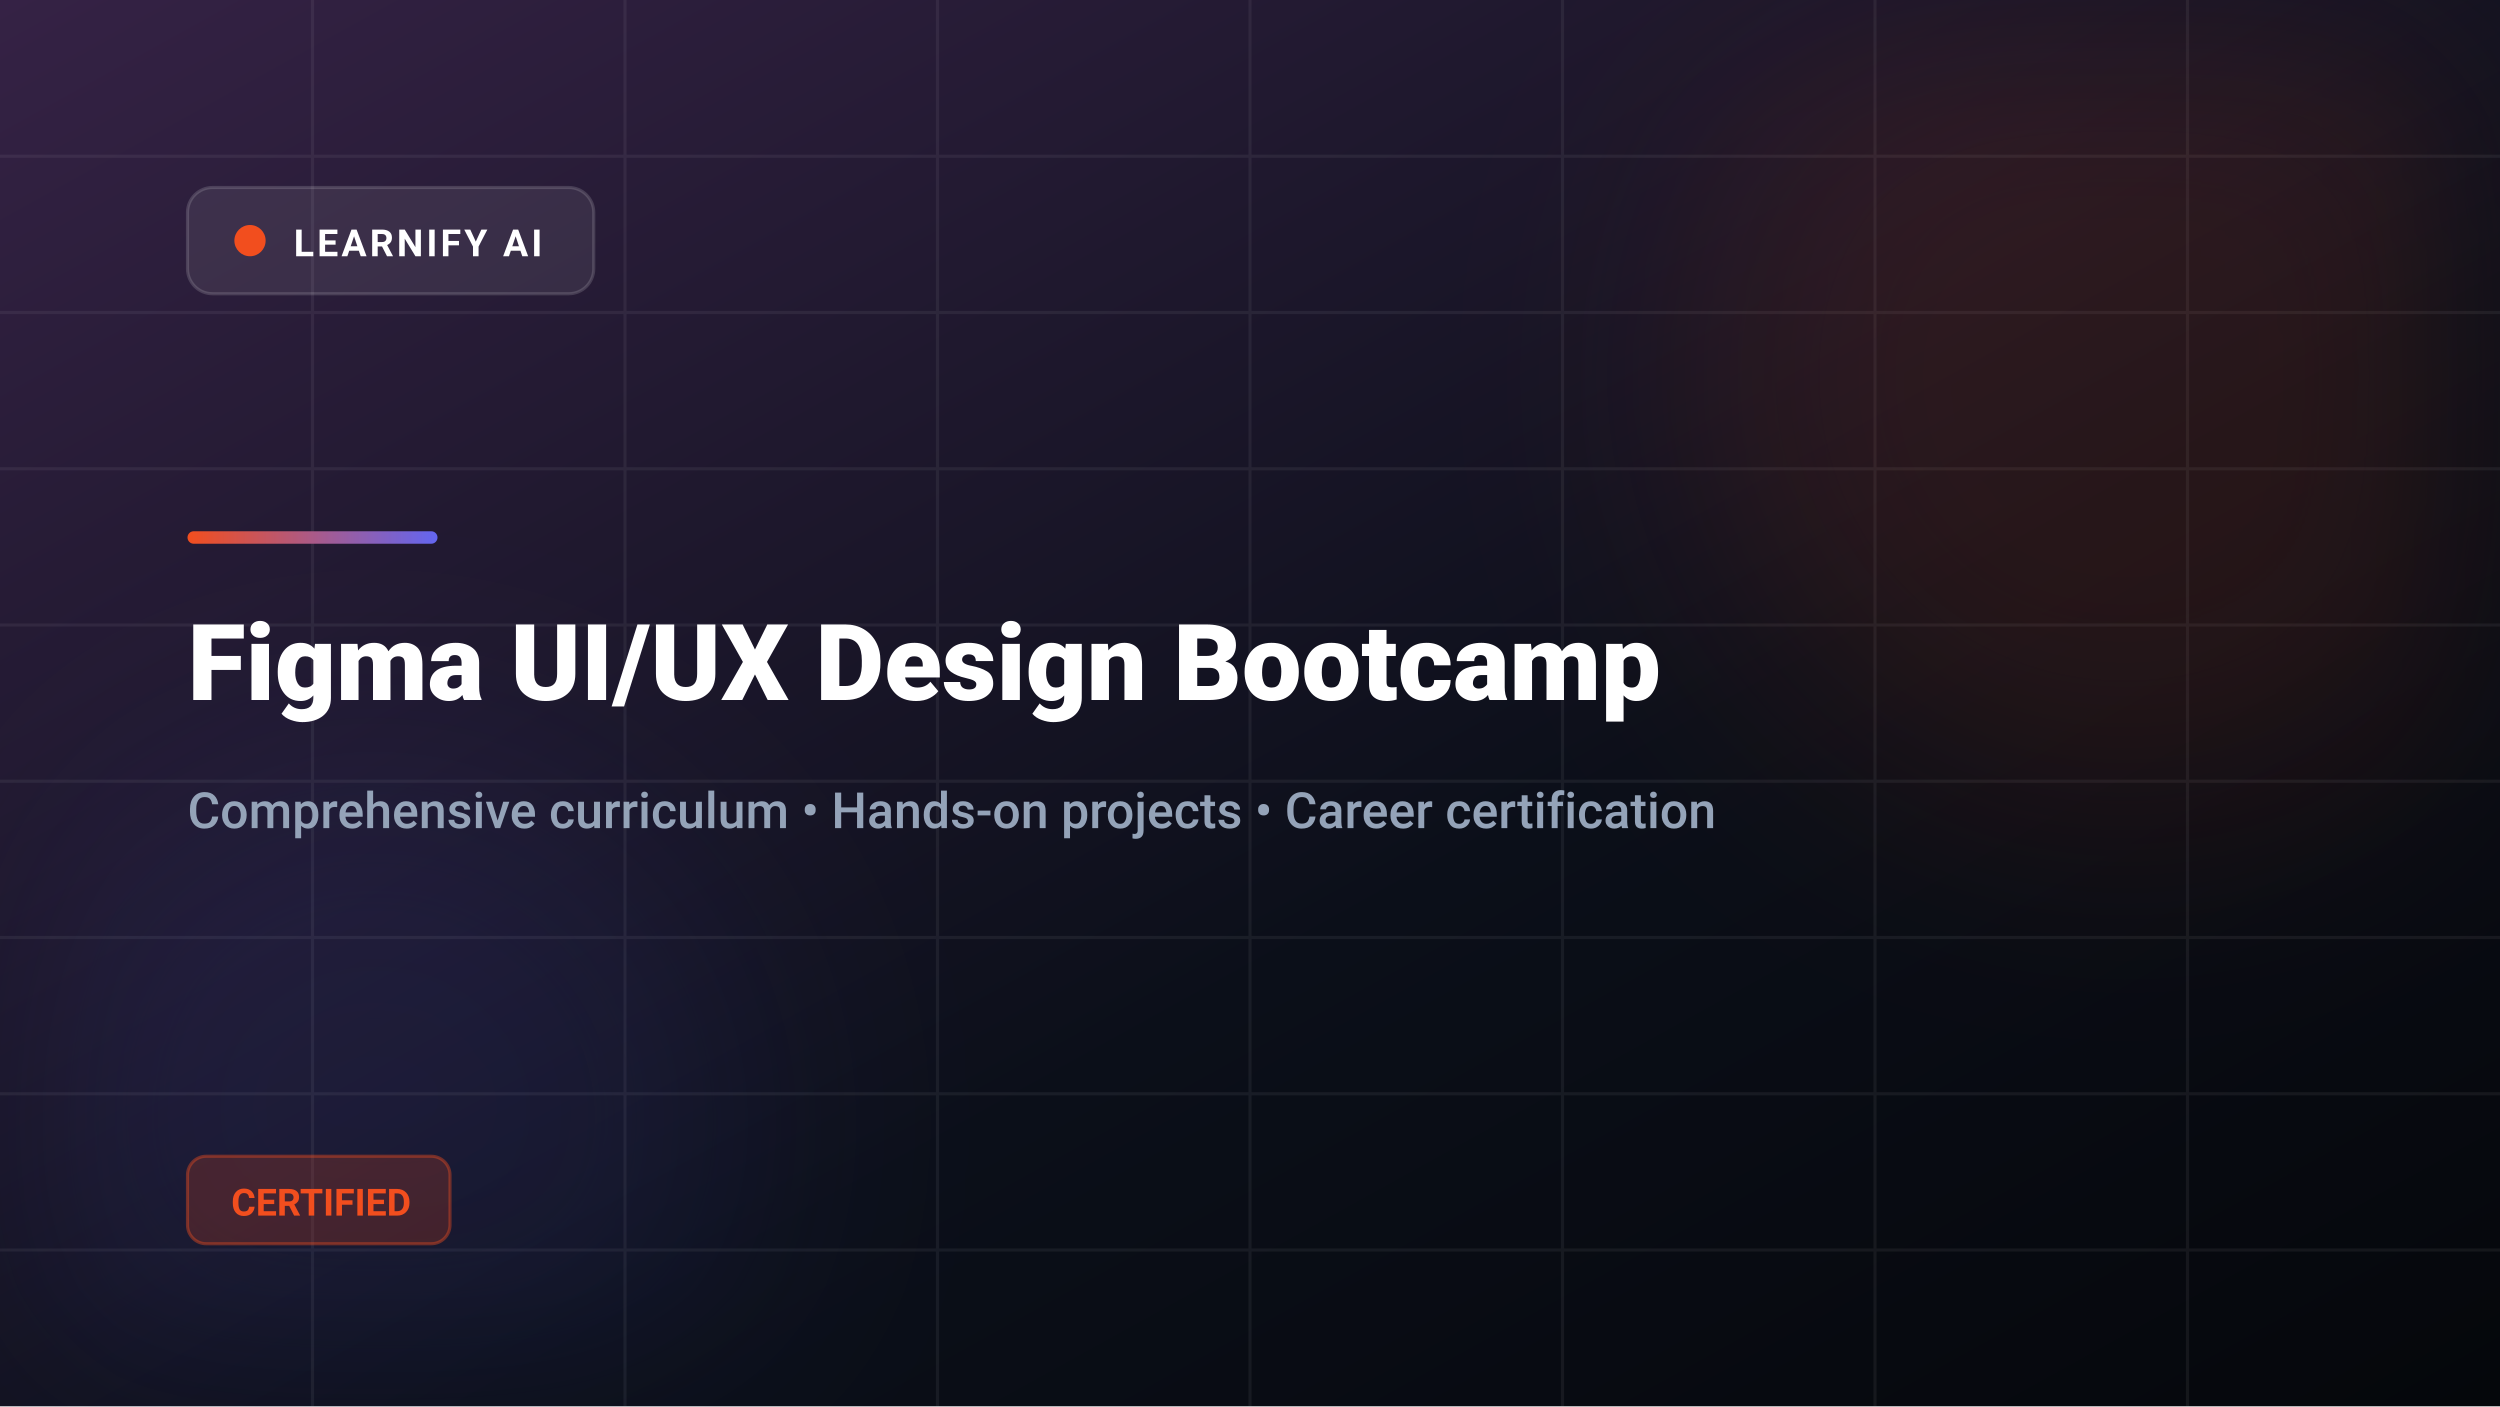
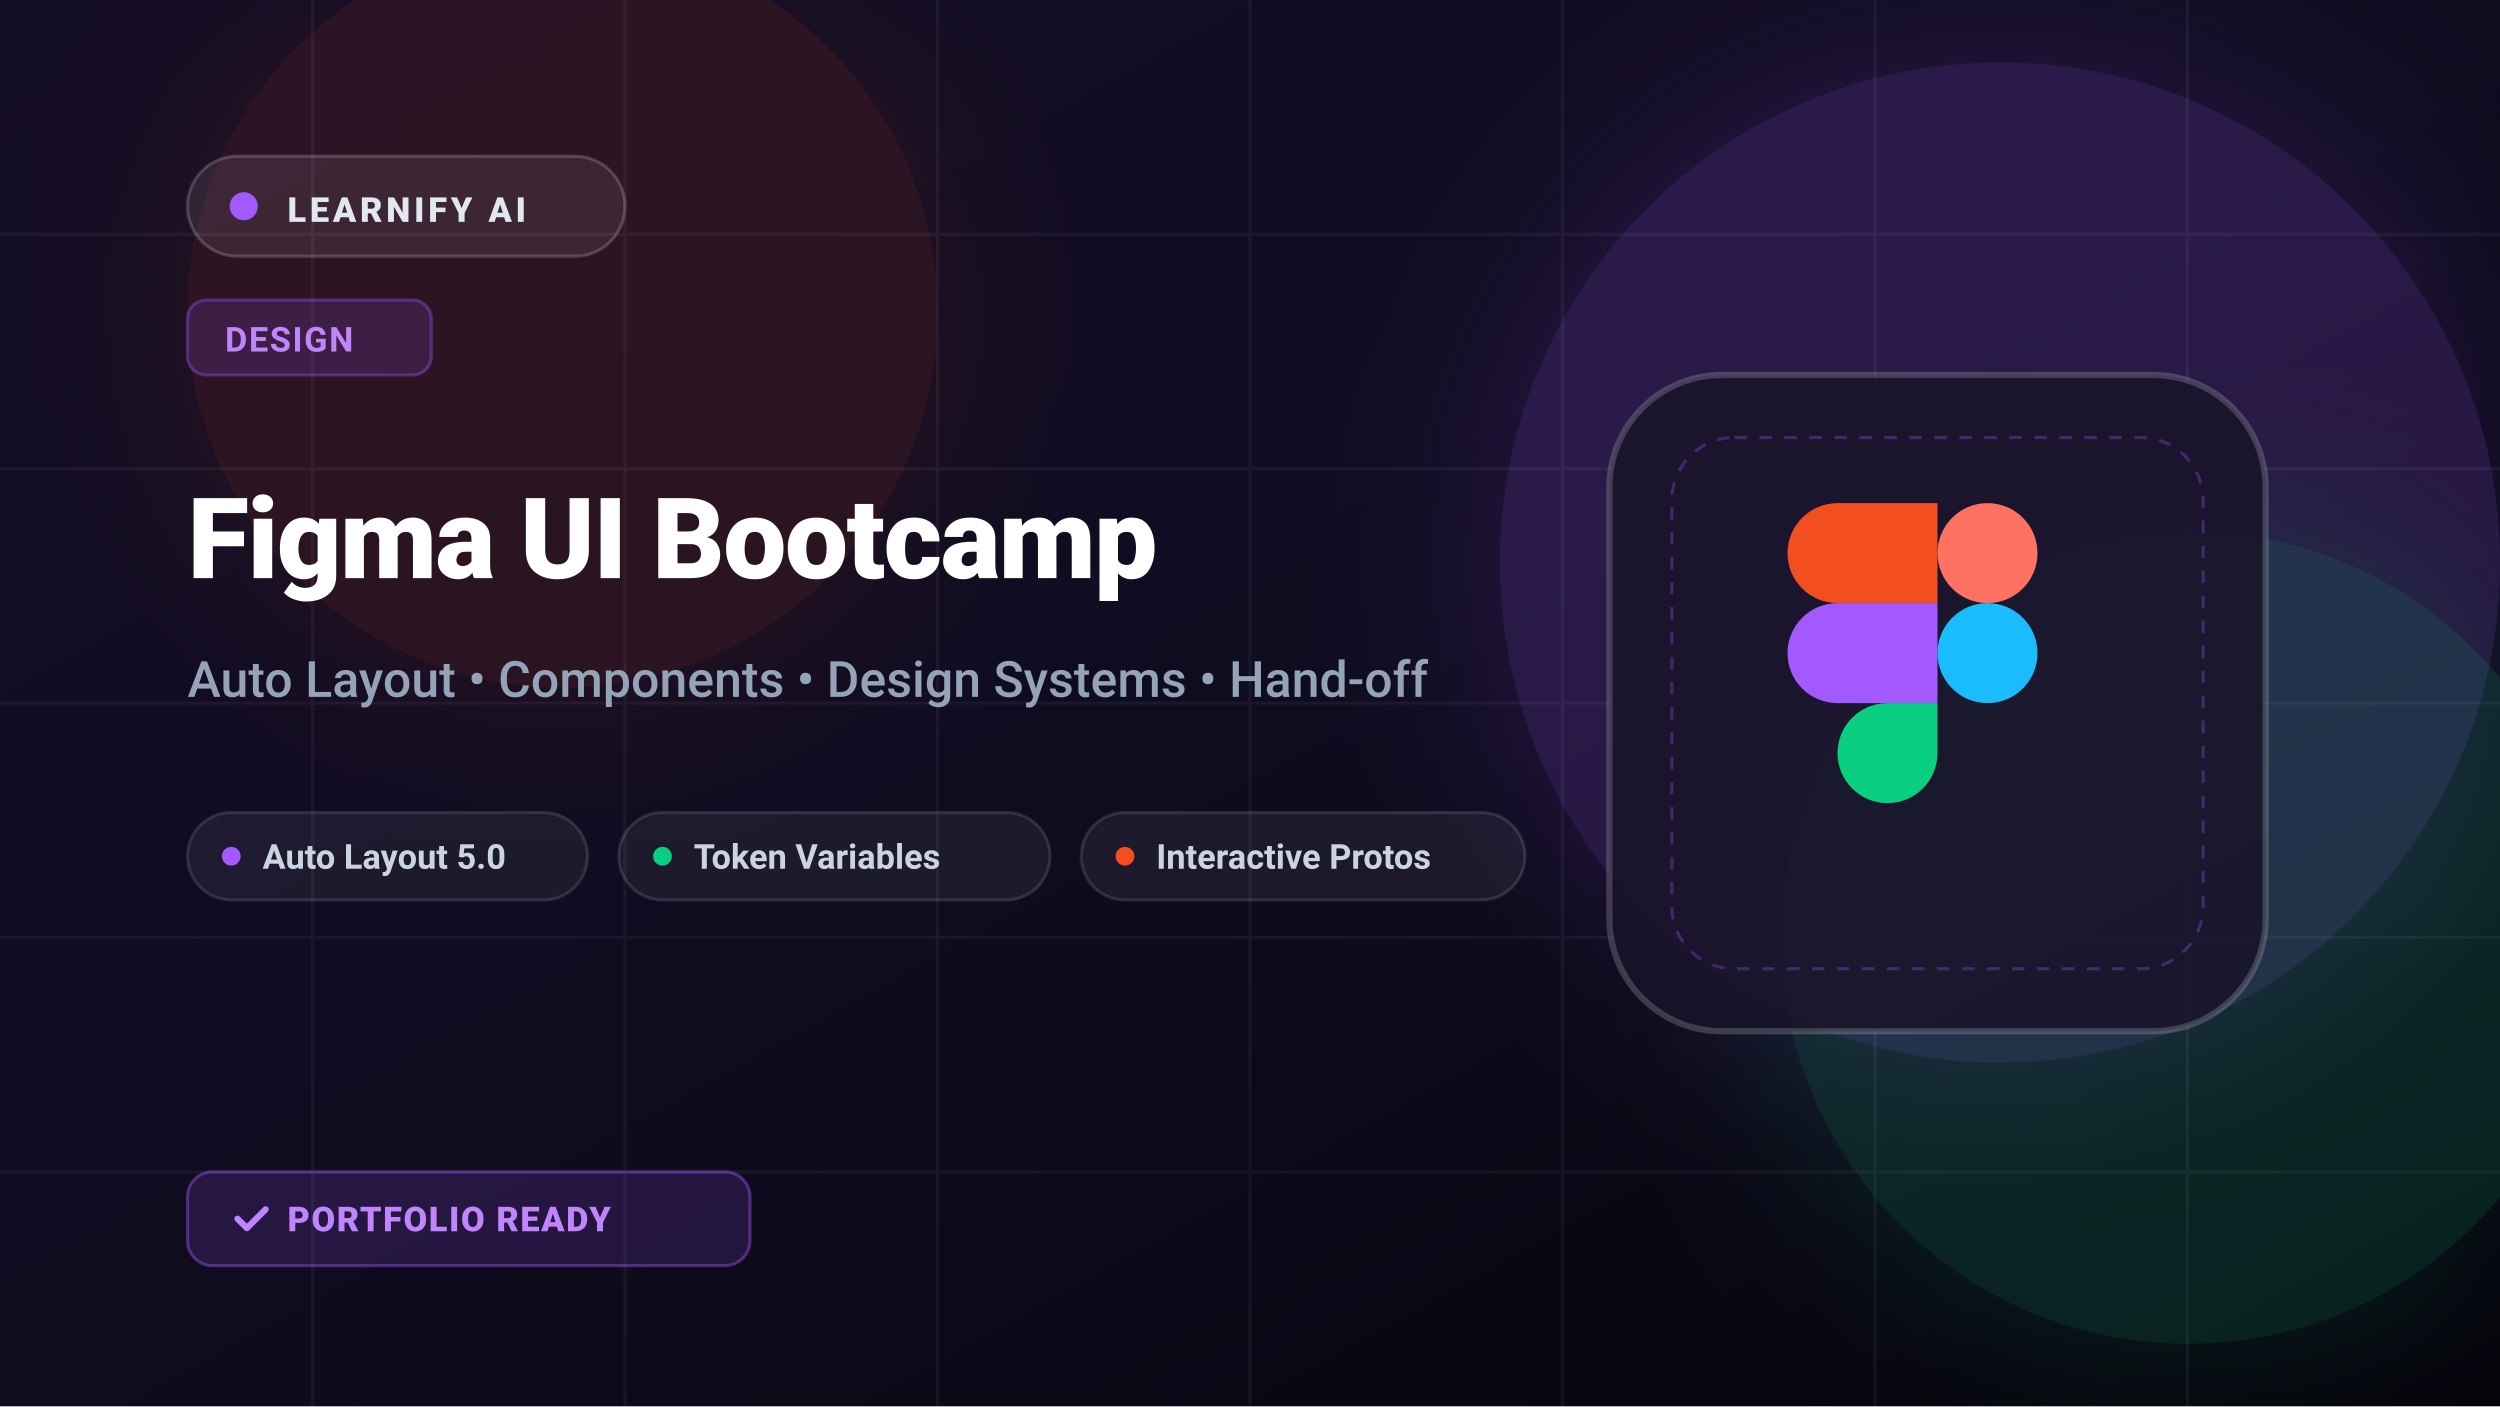
<svg xmlns="http://www.w3.org/2000/svg" viewBox="0 0 800 450" width="800" height="450">
  <defs>
-     <linearGradient id="bg-figma-ui-bootcamp" x1="0%" y1="0%" x2="100%" y2="100%">
-       <stop offset="0%" stop-color="#352245" />
-       <stop offset="60%" stop-color="#0B0F19" />
-       <stop offset="100%" stop-color="#05070B" />
+     <linearGradient id="bg-figma" x1="0%" y1="0%" x2="100%" y2="100%">
+       <stop offset="0%" stop-color="#140D26" />
+       <stop offset="50%" stop-color="#0F0C20" />
+       <stop offset="100%" stop-color="#05030A" />
    </linearGradient>
-     <linearGradient id="accent-figma-ui-bootcamp" x1="0%" y1="0%" x2="100%" y2="0%">
-       <stop offset="0%" stop-color="#F24E1E" />
-       <stop offset="100%" stop-color="#6366F1" />
-     </linearGradient>
+     <filter id="glow-figma" x="-20%" y="-20%" width="140%" height="140%">
+       <feGaussianBlur stdDeviation="30" result="blur" />
+       <feComposite in="SourceGraphic" in2="blur" operator="over" />
+     </filter>
  </defs>
-   <rect width="800" height="450" fill="url(#bg-figma-ui-bootcamp)" />
-   <g opacity="0.06">
-     <path d="M0 50h800M0 100h800M0 150h800M0 200h800M0 250h800M0 300h800M0 350h800M0 400h800" stroke="#FFF" stroke-width="1" />
-     <path d="M100 0v450M200 0v450M300 0v450M400 0v450M500 0v450M600 0v450M700 0v450" stroke="#FFF" stroke-width="1" />
+   <rect width="800" height="450" fill="url(#bg-figma)" />
+   <circle cx="640" cy="180" r="160" fill="#A259FF" opacity="0.18" filter="url(#glow-figma)" />
+   <circle cx="700" cy="300" r="130" fill="#0ACF83" opacity="0.15" filter="url(#glow-figma)" />
+   <circle cx="180" cy="100" r="120" fill="#F24E1E" opacity="0.12" filter="url(#glow-figma)" />
+   <g opacity="0.05" stroke="#FFFFFF" stroke-width="1">
+     <path d="M0 75h800M0 150h800M0 225h800M0 300h800M0 375h800" />
+     <path d="M100 0v450M200 0v450M300 0v450M400 0v450M500 0v450M600 0v450M700 0v450" />
  </g>
-   <circle cx="680" cy="120" r="140" fill="#F24E1E" opacity="0.12" filter="blur(40px)" />
-   <circle cx="120" cy="360" r="120" fill="#6366F1" opacity="0.1" filter="blur(40px)" />
-   <g transform="translate(60, 60)">
-     <rect width="130" height="34" rx="8" fill="#FFFFFF" fill-opacity="0.08" stroke="#FFFFFF" stroke-opacity="0.15" />
-     <circle cx="20" cy="17" r="5" fill="#F24E1E" />
-     <text x="34" y="22" font-family="-apple-system, BlinkMacSystemFont, 'Segoe UI', Roboto, sans-serif" font-size="12" font-weight="700" fill="#FFFFFF" letter-spacing="1">LEARNIFY AI</text>
+   <g transform="translate(60, 50)">
+     <rect width="140" height="32" rx="16" fill="#FFFFFF" fill-opacity="0.08" stroke="#FFFFFF" stroke-opacity="0.18" />
+     <circle cx="18" cy="16" r="4.5" fill="#A259FF" />
+     <text x="32" y="21" font-family="-apple-system, BlinkMacSystemFont, 'Segoe UI', Roboto, sans-serif" font-size="11" font-weight="800" fill="#E2E8F0" letter-spacing="1.2">LEARNIFY AI</text>
  </g>
-   <g transform="translate(60, 200)">
-     <rect x="0" y="-30" width="80" height="4" rx="2" fill="url(#accent-figma-ui-bootcamp)" />
-     <text x="0" y="24" font-family="-apple-system, BlinkMacSystemFont, 'Segoe UI', Roboto, sans-serif" font-size="34" font-weight="800" fill="#FFFFFF">Figma UI/UX Design Bootcamp</text>
-     <text x="0" y="65" font-family="-apple-system, BlinkMacSystemFont, 'Segoe UI', Roboto, sans-serif" font-size="16" font-weight="500" fill="#94A3B8">Comprehensive curriculum • Hands-on projects • Career certification</text>
+   <g transform="translate(60, 96)">
+     <rect width="78" height="24" rx="6" fill="#A259FF" fill-opacity="0.15" stroke="#A259FF" stroke-opacity="0.35" />
+     <text x="12" y="16.5" font-family="-apple-system, BlinkMacSystemFont, 'Segoe UI', Roboto, sans-serif" font-size="11" font-weight="700" fill="#C084FC" letter-spacing="0.5">DESIGN</text>
  </g>
-   <g transform="translate(60, 370)">
-     <rect width="84" height="28" rx="6" fill="#F24E1E" fill-opacity="0.2" stroke="#F24E1E" stroke-opacity="0.4" />
-     <text x="14" y="19" font-family="-apple-system, BlinkMacSystemFont, 'Segoe UI', Roboto, sans-serif" font-size="12" font-weight="700" fill="#F24E1E">CERTIFIED</text>
+   <g transform="translate(60, 185)">
+     <text x="0" y="0" font-family="-apple-system, BlinkMacSystemFont, 'Segoe UI', Roboto, sans-serif" font-size="36" font-weight="900" fill="#FFFFFF" letter-spacing="-0.5">Figma UI Bootcamp</text>
+     <text x="0" y="38" font-family="-apple-system, BlinkMacSystemFont, 'Segoe UI', Roboto, sans-serif" font-size="16" font-weight="500" fill="#94A3B8">Auto Layout • Components • Design Systems • Hand-off</text>
+     <g transform="translate(0, 75)">
+       <rect width="128" height="28" rx="14" fill="#FFFFFF" fill-opacity="0.06" stroke="#FFFFFF" stroke-opacity="0.12" />
+       <circle cx="14" cy="14" r="3" fill="#A259FF" />
+       <text x="24" y="18" font-family="-apple-system, BlinkMacSystemFont, 'Segoe UI', Roboto, sans-serif" font-size="11" font-weight="600" fill="#CBD5E1">Auto Layout 5.0</text>
+     </g>
+     <g transform="translate(138, 75)">
+       <rect width="138" height="28" rx="14" fill="#FFFFFF" fill-opacity="0.06" stroke="#FFFFFF" stroke-opacity="0.12" />
+       <circle cx="14" cy="14" r="3" fill="#0ACF83" />
+       <text x="24" y="18" font-family="-apple-system, BlinkMacSystemFont, 'Segoe UI', Roboto, sans-serif" font-size="11" font-weight="600" fill="#CBD5E1">Token Variables</text>
+     </g>
+     <g transform="translate(286, 75)">
+       <rect width="142" height="28" rx="14" fill="#FFFFFF" fill-opacity="0.06" stroke="#FFFFFF" stroke-opacity="0.12" />
+       <circle cx="14" cy="14" r="3" fill="#F24E1E" />
+       <text x="24" y="18" font-family="-apple-system, BlinkMacSystemFont, 'Segoe UI', Roboto, sans-serif" font-size="11" font-weight="600" fill="#CBD5E1">Interactive Protos</text>
+     </g>
+   </g>
+   <g transform="translate(620, 225)">
+     <rect x="-105" y="-105" width="210" height="210" rx="36" fill="#181329" fill-opacity="0.85" stroke="#FFFFFF" stroke-opacity="0.18" stroke-width="2" />
+     <g transform="translate(-32, -64)">
+       <path d="M0,0 h32 a16,16 0 0 1 16,16 a16,16 0 0 1 -16,16 h-32 z" fill="#F24E1E" transform="scale(-1,1) translate(-32,0)" />
+       <circle cx="48" cy="16" r="16" fill="#FF7262" />
+       <path d="M0,32 h32 a16,16 0 0 1 16,16 a16,16 0 0 1 -16,16 h-32 z" fill="#A259FF" transform="scale(-1,1) translate(-32,0)" />
+       <circle cx="48" cy="48" r="16" fill="#1ABCFE" />
+       <path d="M16,64 h16 v16 a16,16 0 0 1 -16,16 a16,16 0 0 1 -16,-16 a16,16 0 0 1 16,-16 z" fill="#0ACF83" />
+     </g>
+     <rect x="-85" y="-85" width="170" height="170" rx="20" fill="none" stroke="#A259FF" stroke-opacity="0.3" stroke-dasharray="4 4" />
+   </g>
+   <g transform="translate(60, 375)">
+     <rect width="180" height="30" rx="8" fill="#A259FF" fill-opacity="0.15" stroke="#A259FF" stroke-opacity="0.4" />
+     <path d="M16 15l3 3 6-6" fill="none" stroke="#C084FC" stroke-width="2" stroke-linecap="round" stroke-linejoin="round" />
+     <text x="32" y="19" font-family="-apple-system, BlinkMacSystemFont, 'Segoe UI', Roboto, sans-serif" font-size="11" font-weight="800" fill="#C084FC" letter-spacing="0.5">PORTFOLIO READY</text>
  </g>
</svg>
